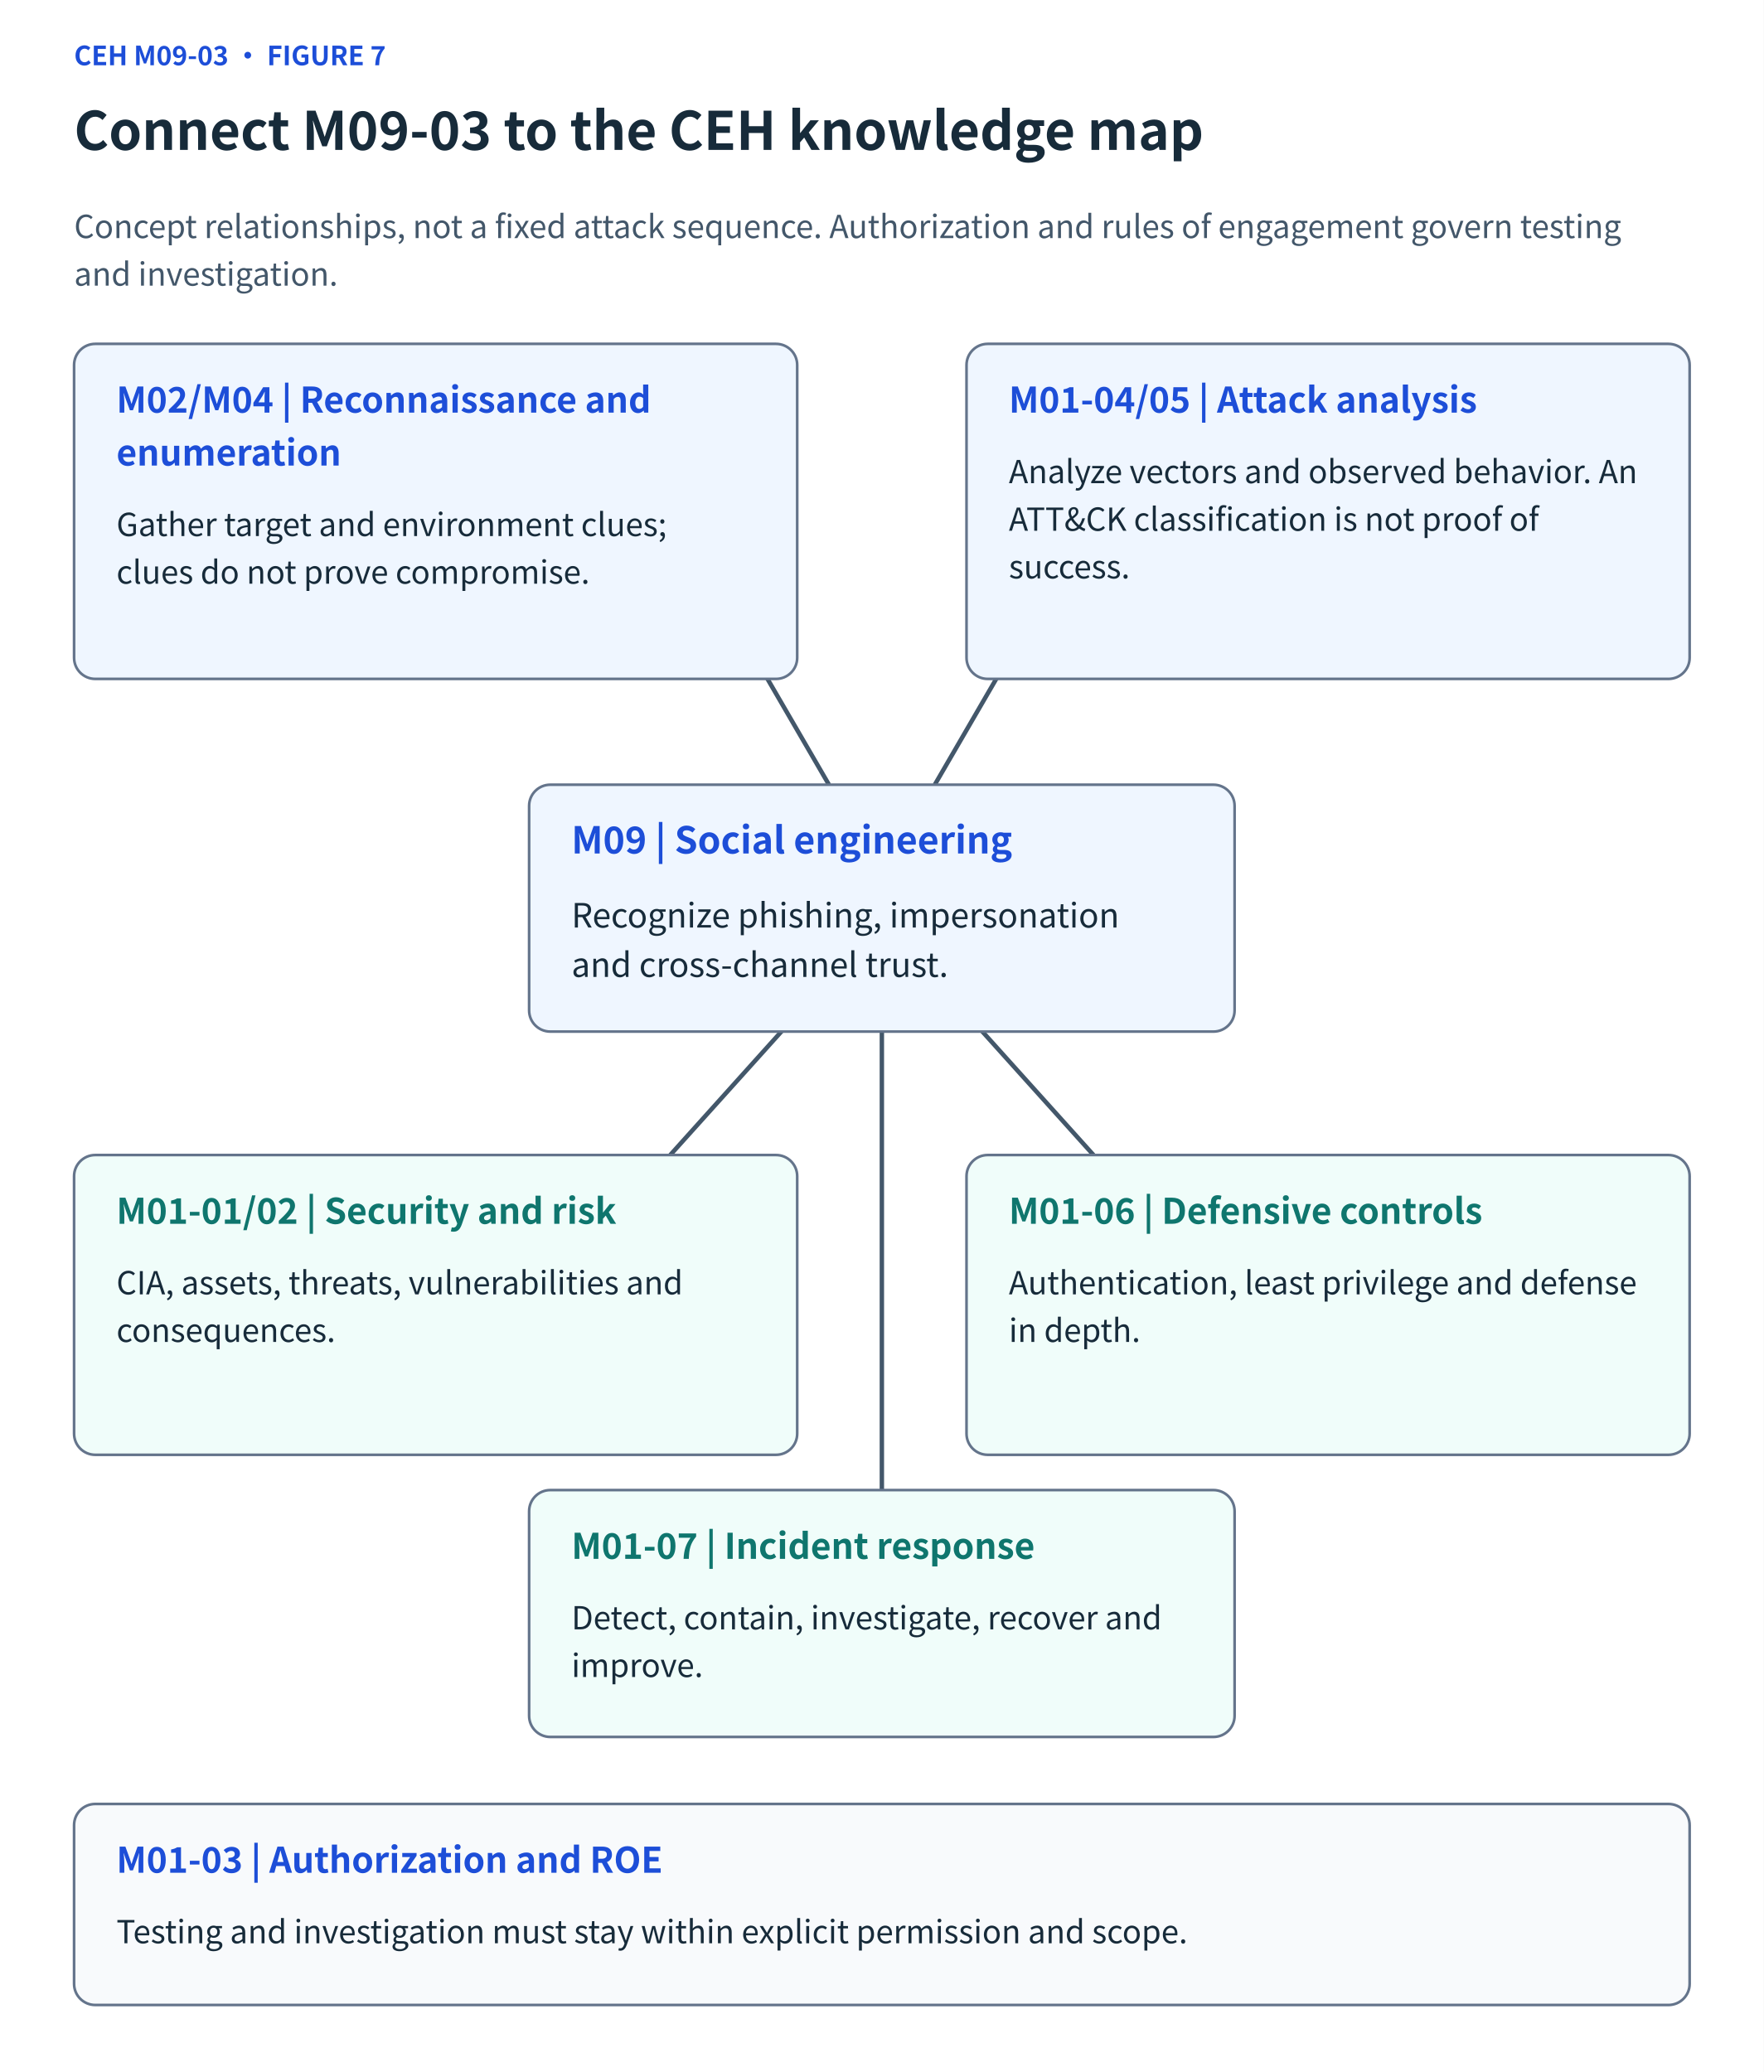
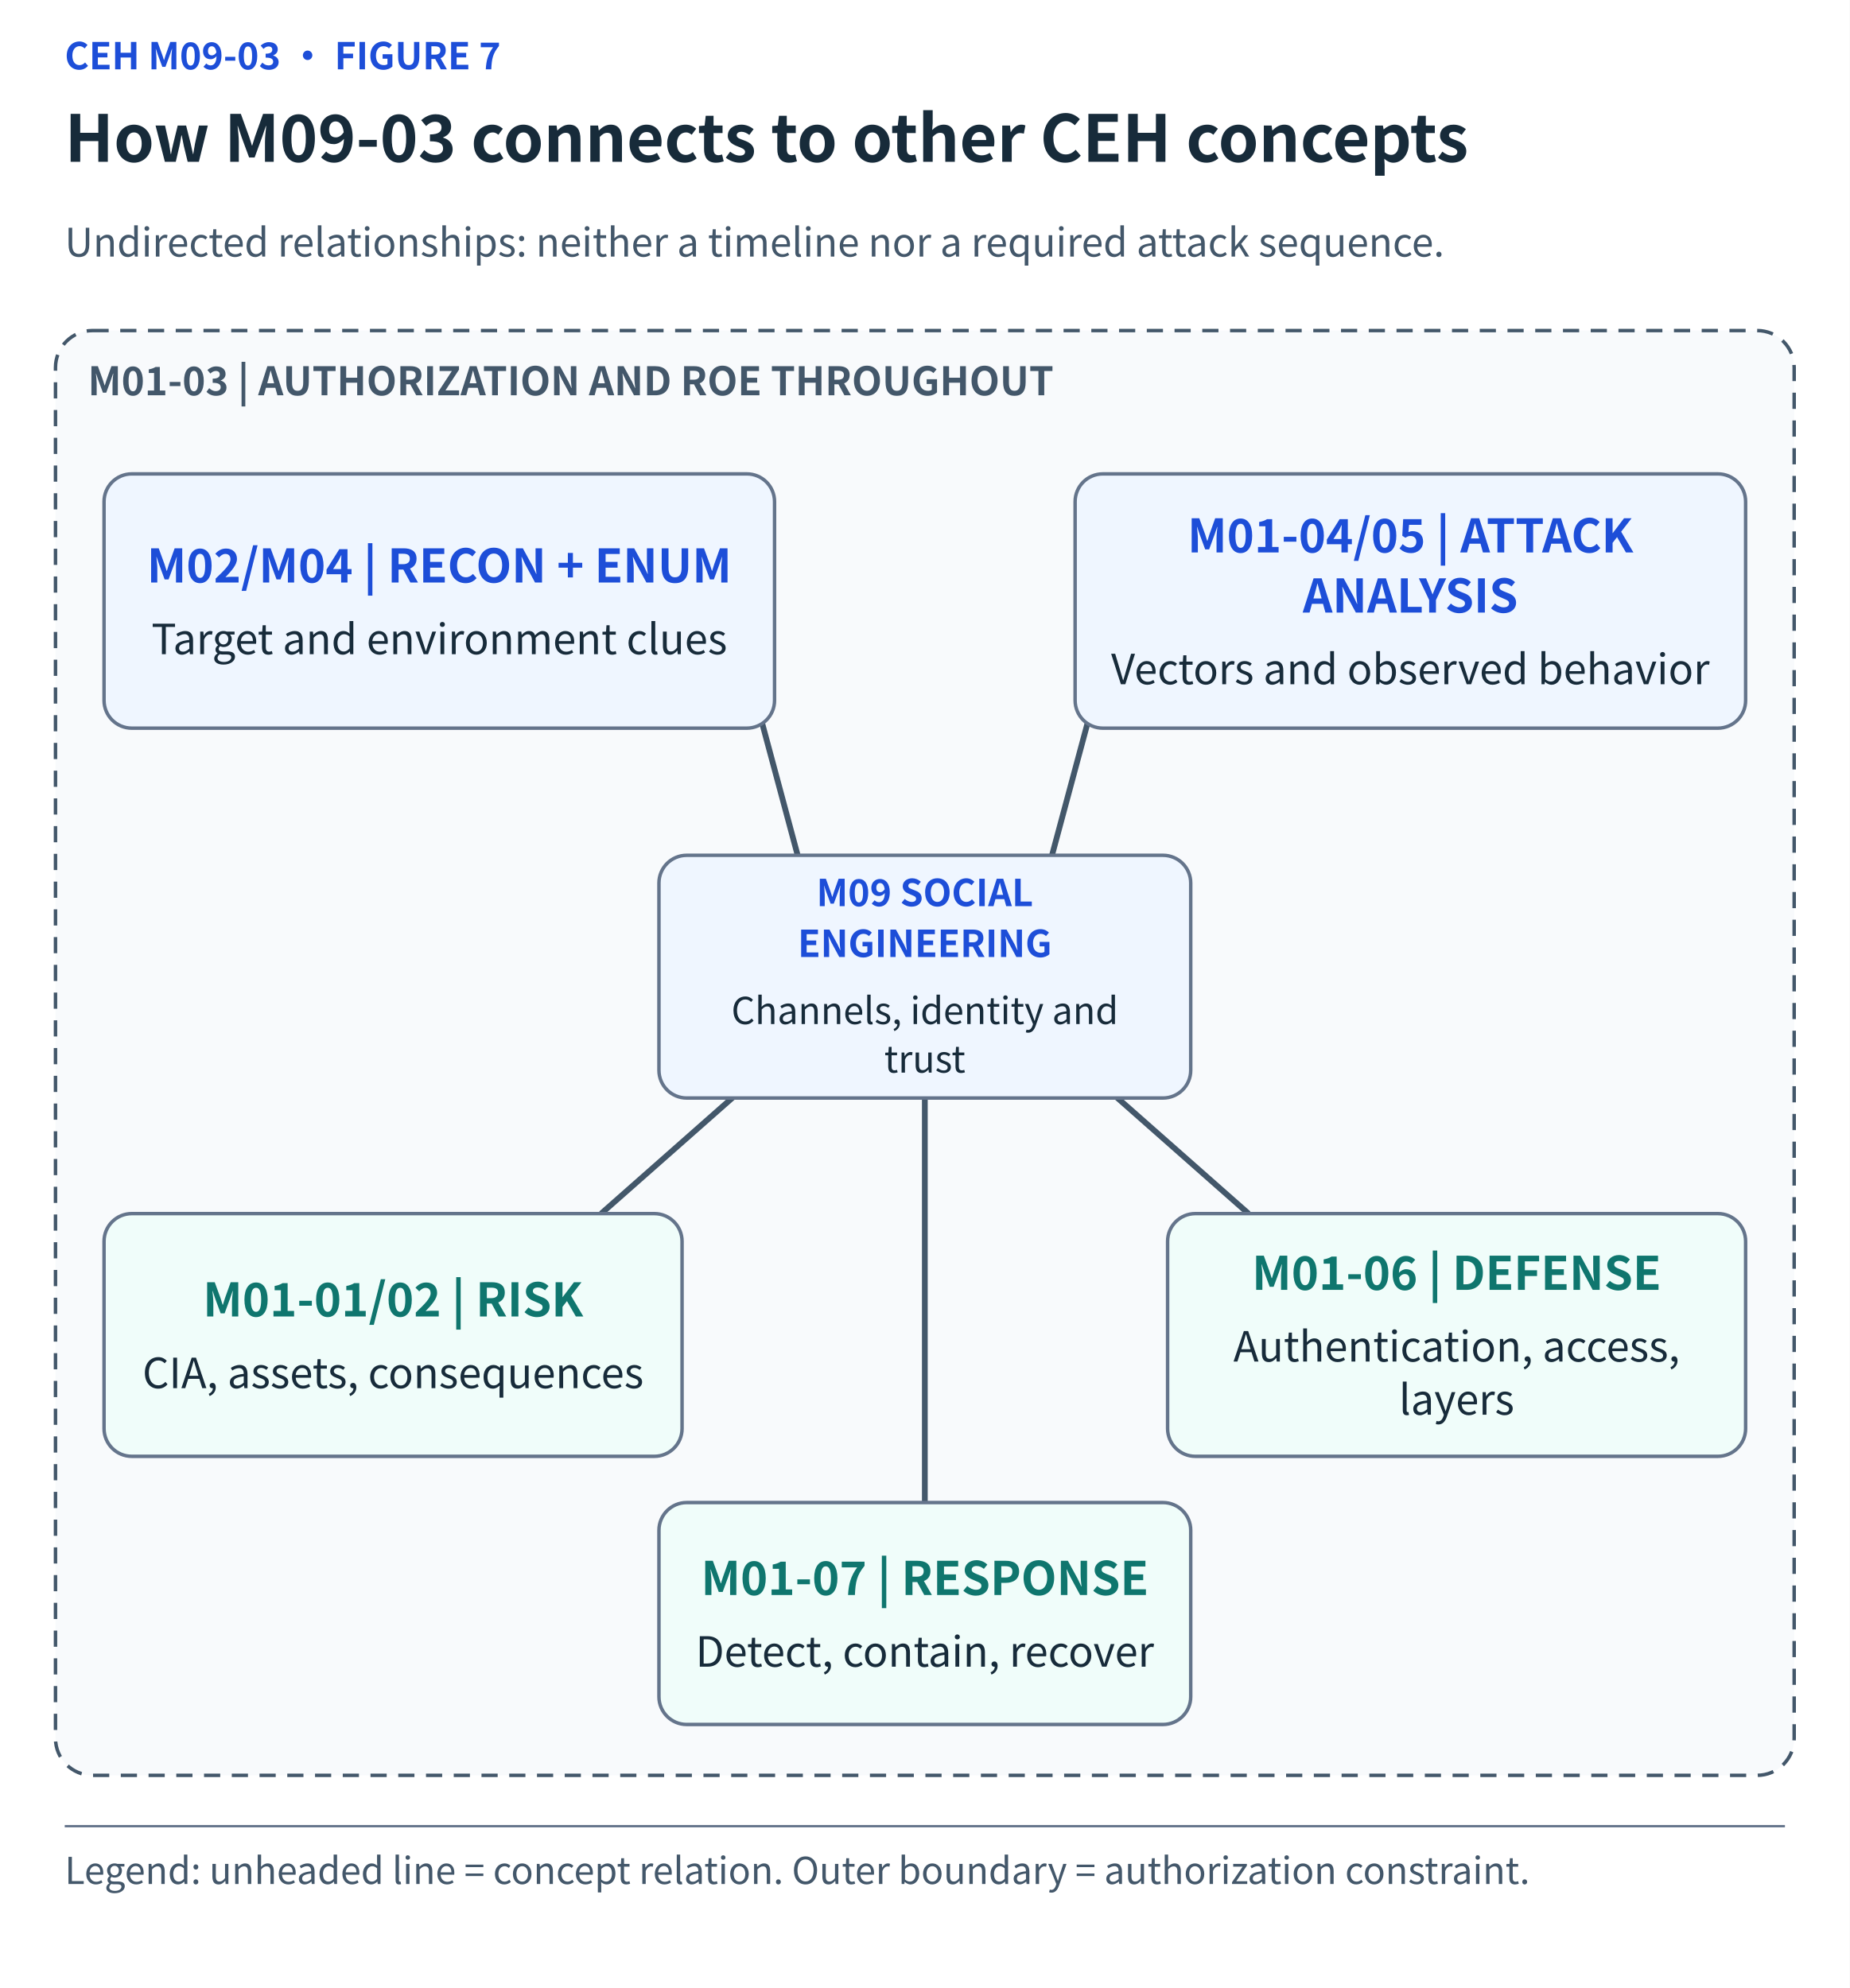
- <svg xmlns="http://www.w3.org/2000/svg" width="1000" height="1175" viewBox="0 0 1000 1175" role="img" aria-labelledby="title desc">
+ <svg xmlns="http://www.w3.org/2000/svg" width="800" height="860" viewBox="0 0 800 860" role="img" aria-labelledby="m0903-f7-en-title m0903-f7-en-desc">
  <defs>
-     <marker id="arrow" markerWidth="10" markerHeight="10" refX="8" refY="5" orient="auto" markerUnits="userSpaceOnUse">
+     <marker id="m0903-f7-en-flow" markerWidth="10" markerHeight="10" refX="8" refY="5" orient="auto" markerUnits="userSpaceOnUse">
+       <path d="M 0 0 L 9 5 L 0 10 Z" fill="#1d4ed8" />
+     </marker>
+     <marker id="m0903-f7-en-attempt" markerWidth="10" markerHeight="10" refX="8" refY="5" orient="auto" markerUnits="userSpaceOnUse">
+       <path d="M 0 0 L 9 5 L 0 10 Z" fill="#92400e" />
+     </marker>
+     <marker id="m0903-f7-en-process" markerWidth="10" markerHeight="10" refX="8" refY="5" orient="auto" markerUnits="userSpaceOnUse">
      <path d="M 0 0 L 9 5 L 0 10 Z" fill="#43576a" />
    </marker>
  </defs>
-   <rect width="1000" height="1175" fill="#ffffff" />
+   <rect width="800" height="860" fill="#ffffff" />
  <g font-family="Noto Sans CJK TC, sans-serif" fill="#172b3a">
-     <text x="42" y="37" font-size="15" font-weight="700" fill="#1d4ed8" text-anchor="start">CEH M09-03 · FIGURE 7</text>
-     <text x="42" y="85" font-size="30" font-weight="700" fill="#172b3a" text-anchor="start">Connect M09-03 to the CEH knowledge map</text>
-     <text x="42" y="135" font-size="18" font-weight="400" fill="#43576a" text-anchor="start">Concept relationships, not a fixed attack sequence. Authorization and rules of engagement govern testing</text>
-     <text x="42" y="162" font-size="18" font-weight="400" fill="#43576a" text-anchor="start">and investigation.</text>
-     <path d="M 380 290 L 470 445" fill="none" stroke="#43576a" stroke-width="2.5" stroke-linejoin="round" />
-     <path d="M 620 290 L 530 445" fill="none" stroke="#43576a" stroke-width="2.5" stroke-linejoin="round" />
-     <path d="M 380 655 L 470 555" fill="none" stroke="#43576a" stroke-width="2.5" stroke-linejoin="round" />
-     <path d="M 620 655 L 530 555" fill="none" stroke="#43576a" stroke-width="2.5" stroke-linejoin="round" />
-     <path d="M 500 845 L 500 555" fill="none" stroke="#43576a" stroke-width="2.5" stroke-linejoin="round" />
-     <rect x="42" y="195" width="410" height="190" rx="12" fill="#eff6ff" stroke="#64748b" stroke-width="1.5" />
-     <text x="66" y="234" font-size="20" font-weight="700" fill="#1d4ed8" text-anchor="start">M02/M04 | Reconnaissance and</text>
-     <text x="66" y="264" font-size="20" font-weight="700" fill="#1d4ed8" text-anchor="start">enumeration</text>
-     <text x="66" y="304" font-size="18" font-weight="400" fill="#172b3a" text-anchor="start">Gather target and environment clues;</text>
-     <text x="66" y="331" font-size="18" font-weight="400" fill="#172b3a" text-anchor="start">clues do not prove compromise.</text>
-     <rect x="548" y="195" width="410" height="190" rx="12" fill="#eff6ff" stroke="#64748b" stroke-width="1.5" />
-     <text x="572" y="234" font-size="20" font-weight="700" fill="#1d4ed8" text-anchor="start">M01-04/05 | Attack analysis</text>
-     <text x="572" y="274" font-size="18" font-weight="400" fill="#172b3a" text-anchor="start">Analyze vectors and observed behavior. An</text>
-     <text x="572" y="301" font-size="18" font-weight="400" fill="#172b3a" text-anchor="start">ATT&amp;CK classification is not proof of</text>
-     <text x="572" y="328" font-size="18" font-weight="400" fill="#172b3a" text-anchor="start">success.</text>
-     <rect x="300" y="445" width="400" height="140" rx="12" fill="#eff6ff" stroke="#64748b" stroke-width="1.5" />
-     <text x="324" y="484" font-size="21" font-weight="700" fill="#1d4ed8" text-anchor="start">M09 | Social engineering</text>
-     <text x="324" y="526" font-size="19" font-weight="400" fill="#172b3a" text-anchor="start">Recognize phishing, impersonation</text>
-     <text x="324" y="554" font-size="19" font-weight="400" fill="#172b3a" text-anchor="start">and cross-channel trust.</text>
-     <rect x="42" y="655" width="410" height="170" rx="12" fill="#f0fdfa" stroke="#64748b" stroke-width="1.5" />
-     <text x="66" y="694" font-size="20" font-weight="700" fill="#0f766e" text-anchor="start">M01-01/02 | Security and risk</text>
-     <text x="66" y="734" font-size="18" font-weight="400" fill="#172b3a" text-anchor="start">CIA, assets, threats, vulnerabilities and</text>
-     <text x="66" y="761" font-size="18" font-weight="400" fill="#172b3a" text-anchor="start">consequences.</text>
-     <rect x="548" y="655" width="410" height="170" rx="12" fill="#f0fdfa" stroke="#64748b" stroke-width="1.5" />
-     <text x="572" y="694" font-size="20" font-weight="700" fill="#0f766e" text-anchor="start">M01-06 | Defensive controls</text>
-     <text x="572" y="734" font-size="18" font-weight="400" fill="#172b3a" text-anchor="start">Authentication, least privilege and defense</text>
-     <text x="572" y="761" font-size="18" font-weight="400" fill="#172b3a" text-anchor="start">in depth.</text>
-     <rect x="300" y="845" width="400" height="140" rx="12" fill="#f0fdfa" stroke="#64748b" stroke-width="1.5" />
-     <text x="324" y="884" font-size="20" font-weight="700" fill="#0f766e" text-anchor="start">M01-07 | Incident response</text>
-     <text x="324" y="924" font-size="18" font-weight="400" fill="#172b3a" text-anchor="start">Detect, contain, investigate, recover and</text>
-     <text x="324" y="951" font-size="18" font-weight="400" fill="#172b3a" text-anchor="start">improve.</text>
-     <rect x="42" y="1023" width="916" height="114" rx="12" fill="#f8fafc" stroke="#64748b" stroke-width="1.5" />
-     <text x="66" y="1062" font-size="20" font-weight="700" fill="#1d4ed8" text-anchor="start">M01-03 | Authorization and ROE</text>
-     <text x="66" y="1102" font-size="18" font-weight="400" fill="#172b3a" text-anchor="start">Testing and investigation must stay within explicit permission and scope.</text>
+     <text x="28" y="30" font-size="16" font-weight="700" fill="#1d4ed8" text-anchor="start">CEH M09-03 · FIGURE 7</text>
+     <text x="28" y="70" font-size="28" font-weight="700" fill="#172b3a" text-anchor="start">How M09-03 connects to other CEH concepts</text>
+     <text x="28" y="111" font-size="17" font-weight="400" fill="#43576a" text-anchor="start">Undirected relationships: neither a timeline nor a required attack sequence.</text>
+     <rect x="24" y="143" width="752" height="625" rx="16" fill="#f8fafc" stroke="#43576a" stroke-width="1.5" stroke-dasharray="7 5" />
+     <text x="38" y="171" font-size="17" font-weight="700" fill="#43576a" text-anchor="start">M01-03 | AUTHORIZATION AND ROE THROUGHOUT</text>
+     <path d="M 320 277 L 345 370" fill="none" stroke="#43576a" stroke-width="2.5" stroke-linejoin="round" />
+     <path d="M 480 277 L 455 370" fill="none" stroke="#43576a" stroke-width="2.5" stroke-linejoin="round" />
+     <path d="M 260 525 L 345 450" fill="none" stroke="#43576a" stroke-width="2.5" stroke-linejoin="round" />
+     <path d="M 540 525 L 455 450" fill="none" stroke="#43576a" stroke-width="2.5" stroke-linejoin="round" />
+     <path d="M 400 650 L 400 470" fill="none" stroke="#43576a" stroke-width="2.5" stroke-linejoin="round" />
+     <rect x="45" y="205" width="290" height="110" rx="12" fill="#eff6ff" stroke="#64748b" stroke-width="1.5" />
+     <text x="190.0" y="252.0" font-size="20" font-weight="700" fill="#1d4ed8" text-anchor="middle">M02/M04 | RECON + ENUM</text>
+     <text x="190.0" y="283.0" font-size="18" font-weight="400" fill="#172b3a" text-anchor="middle">Target and environment clues</text>
+     <rect x="465" y="205" width="290" height="110" rx="12" fill="#eff6ff" stroke="#64748b" stroke-width="1.5" />
+     <text x="610.0" y="239.0" font-size="20" font-weight="700" fill="#1d4ed8" text-anchor="middle">M01-04/05 | ATTACK</text>
+     <text x="610.0" y="265.0" font-size="20" font-weight="700" fill="#1d4ed8" text-anchor="middle">ANALYSIS</text>
+     <text x="610.0" y="296.0" font-size="18" font-weight="400" fill="#172b3a" text-anchor="middle">Vectors and observed behavior</text>
+     <rect x="285" y="370" width="230" height="105" rx="12" fill="#eff6ff" stroke="#64748b" stroke-width="1.5" />
+     <text x="400.0" y="392.0" font-size="16" font-weight="700" fill="#1d4ed8" text-anchor="middle">M09 SOCIAL</text>
+     <text x="400.0" y="414.0" font-size="16" font-weight="700" fill="#1d4ed8" text-anchor="middle">ENGINEERING</text>
+     <text x="400.0" y="443.0" font-size="16" font-weight="400" fill="#172b3a" text-anchor="middle">Channels, identity and</text>
+     <text x="400.0" y="464.0" font-size="16" font-weight="400" fill="#172b3a" text-anchor="middle">trust</text>
+     <rect x="45" y="525" width="250" height="105" rx="12" fill="#f0fdfa" stroke="#64748b" stroke-width="1.5" />
+     <text x="170.0" y="569.5" font-size="20" font-weight="700" fill="#0f766e" text-anchor="middle">M01-01/02 | RISK</text>
+     <text x="170.0" y="600.5" font-size="18" font-weight="400" fill="#172b3a" text-anchor="middle">CIA, assets, consequences</text>
+     <rect x="505" y="525" width="250" height="105" rx="12" fill="#f0fdfa" stroke="#64748b" stroke-width="1.5" />
+     <text x="630.0" y="558.0" font-size="20" font-weight="700" fill="#0f766e" text-anchor="middle">M01-06 | DEFENSE</text>
+     <text x="630.0" y="589.0" font-size="18" font-weight="400" fill="#172b3a" text-anchor="middle">Authentication, access,</text>
+     <text x="630.0" y="612.0" font-size="18" font-weight="400" fill="#172b3a" text-anchor="middle">layers</text>
+     <rect x="285" y="650" width="230" height="96" rx="12" fill="#f0fdfa" stroke="#64748b" stroke-width="1.5" />
+     <text x="400.0" y="690.0" font-size="20" font-weight="700" fill="#0f766e" text-anchor="middle">M01-07 | RESPONSE</text>
+     <text x="400.0" y="721.0" font-size="18" font-weight="400" fill="#172b3a" text-anchor="middle">Detect, contain, recover</text>
+     <line x1="28" y1="790" x2="772" y2="790" stroke="#64748b" stroke-width="1" />
+     <text x="28" y="815" font-size="16" font-weight="400" fill="#43576a" text-anchor="start">Legend: unheaded line = concept relation. Outer boundary = authorization constraint.</text>
  </g>
</svg>
